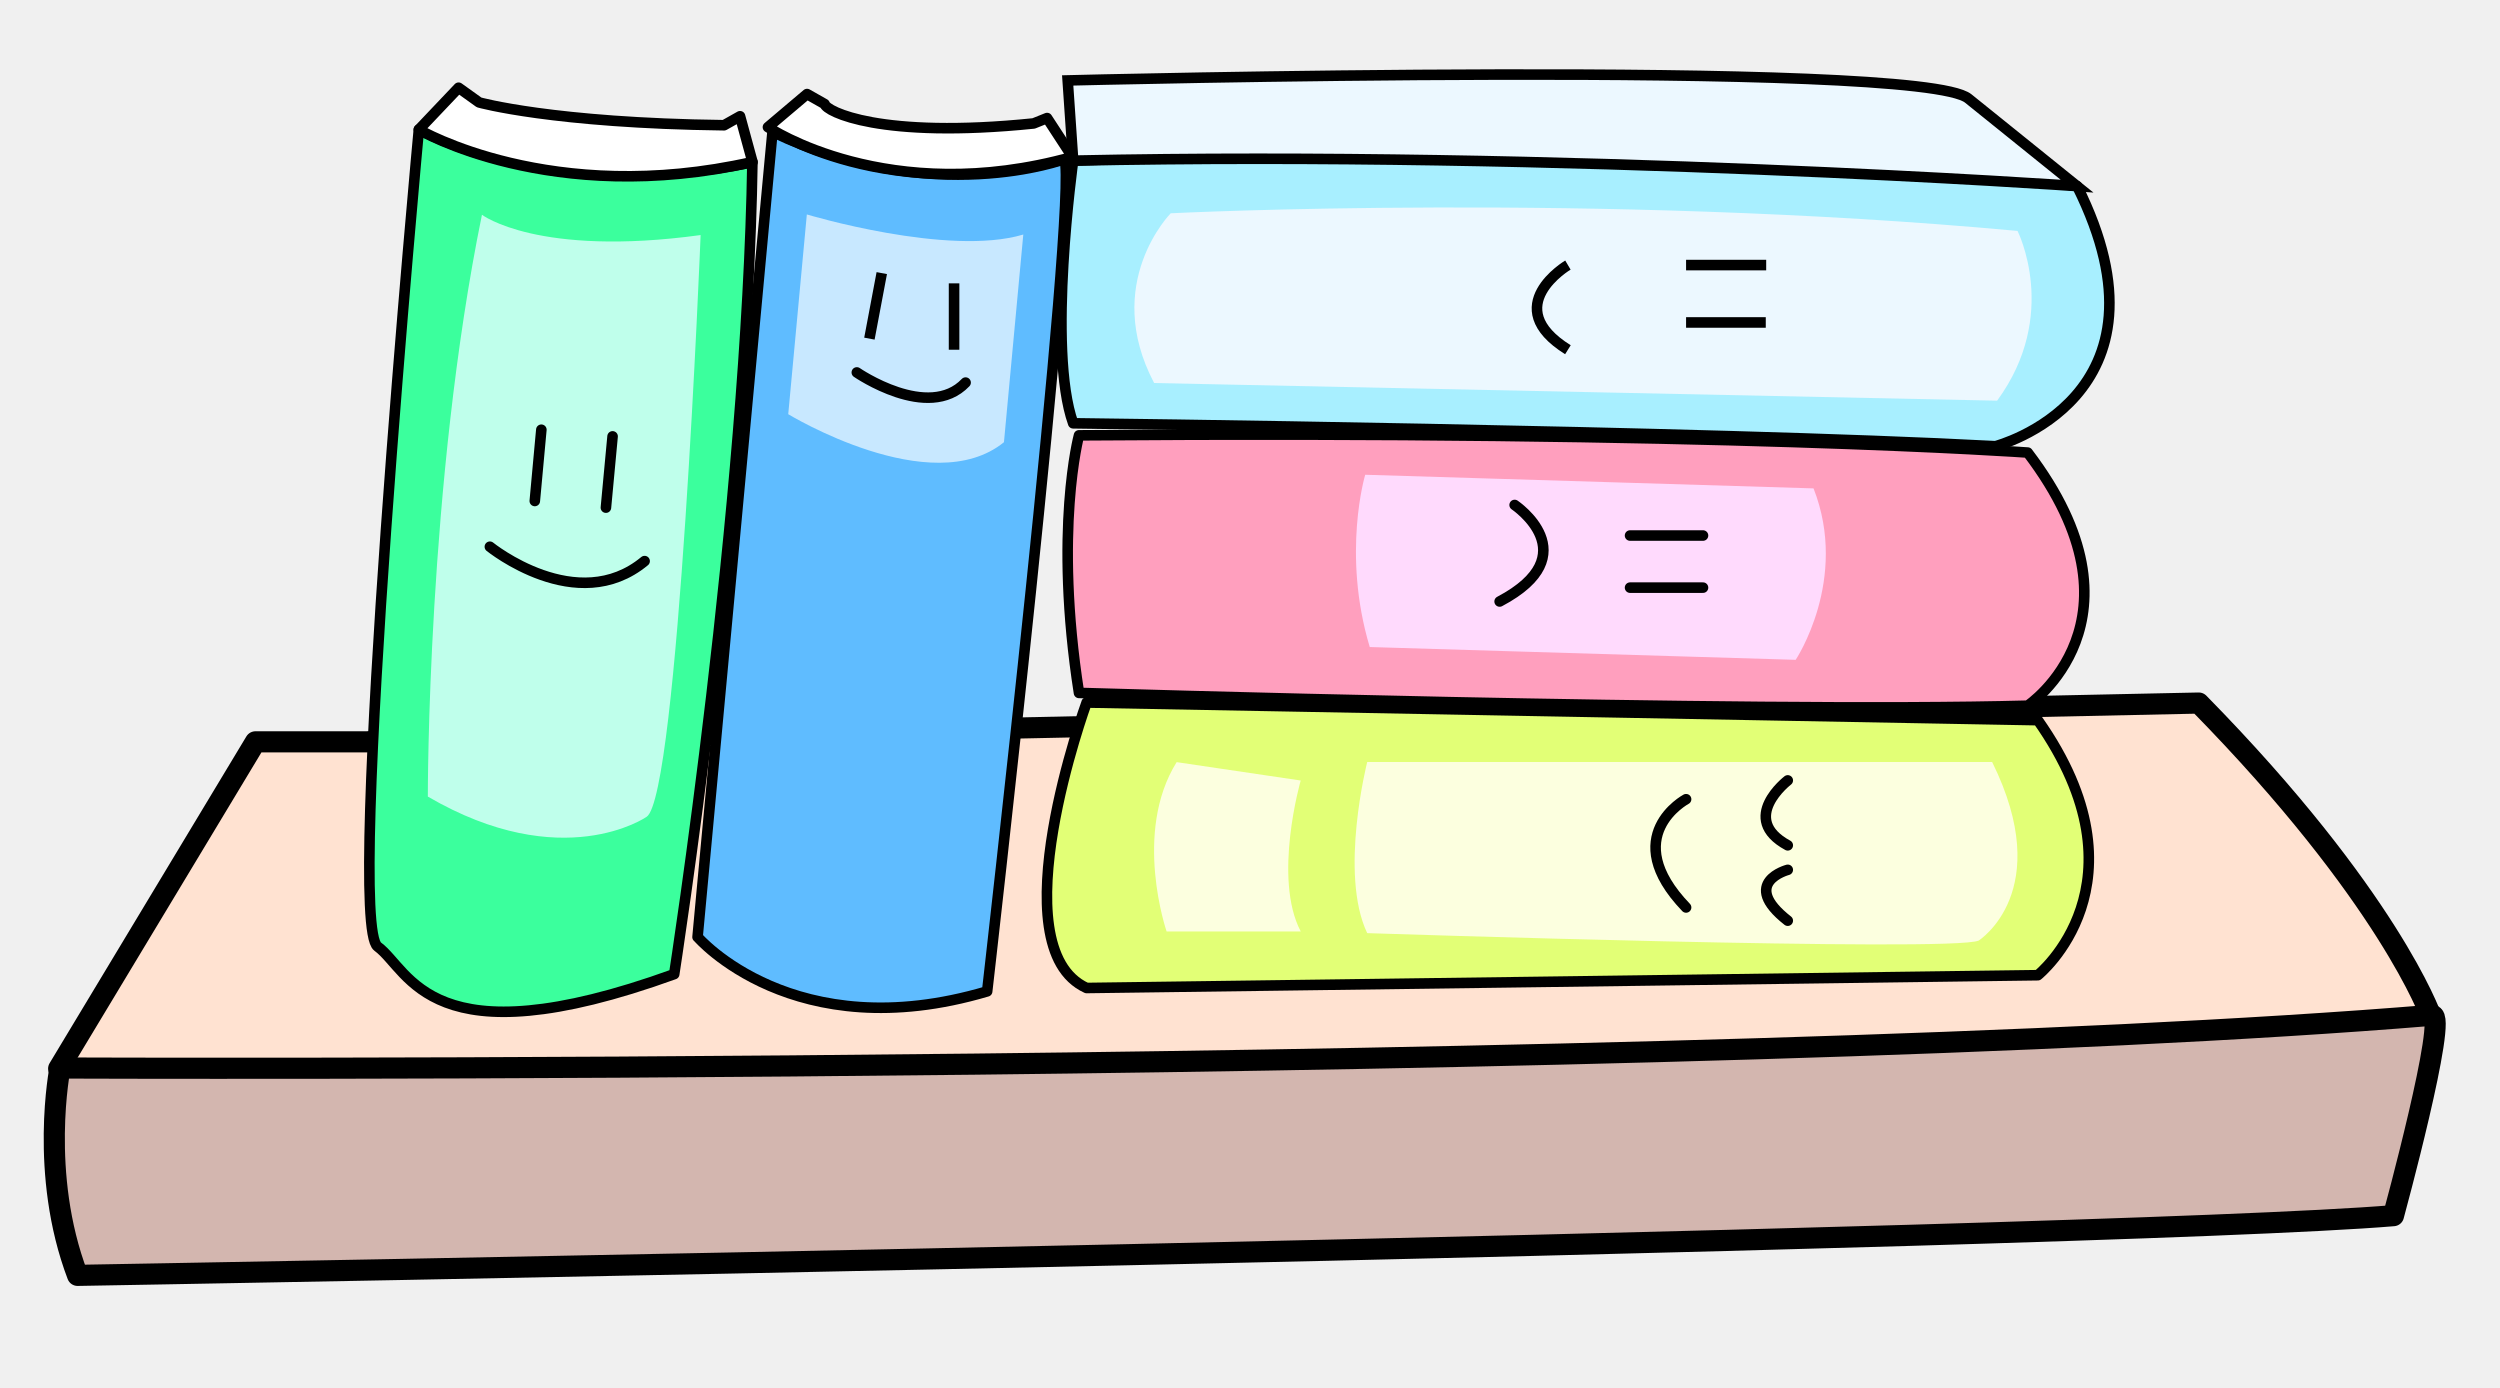
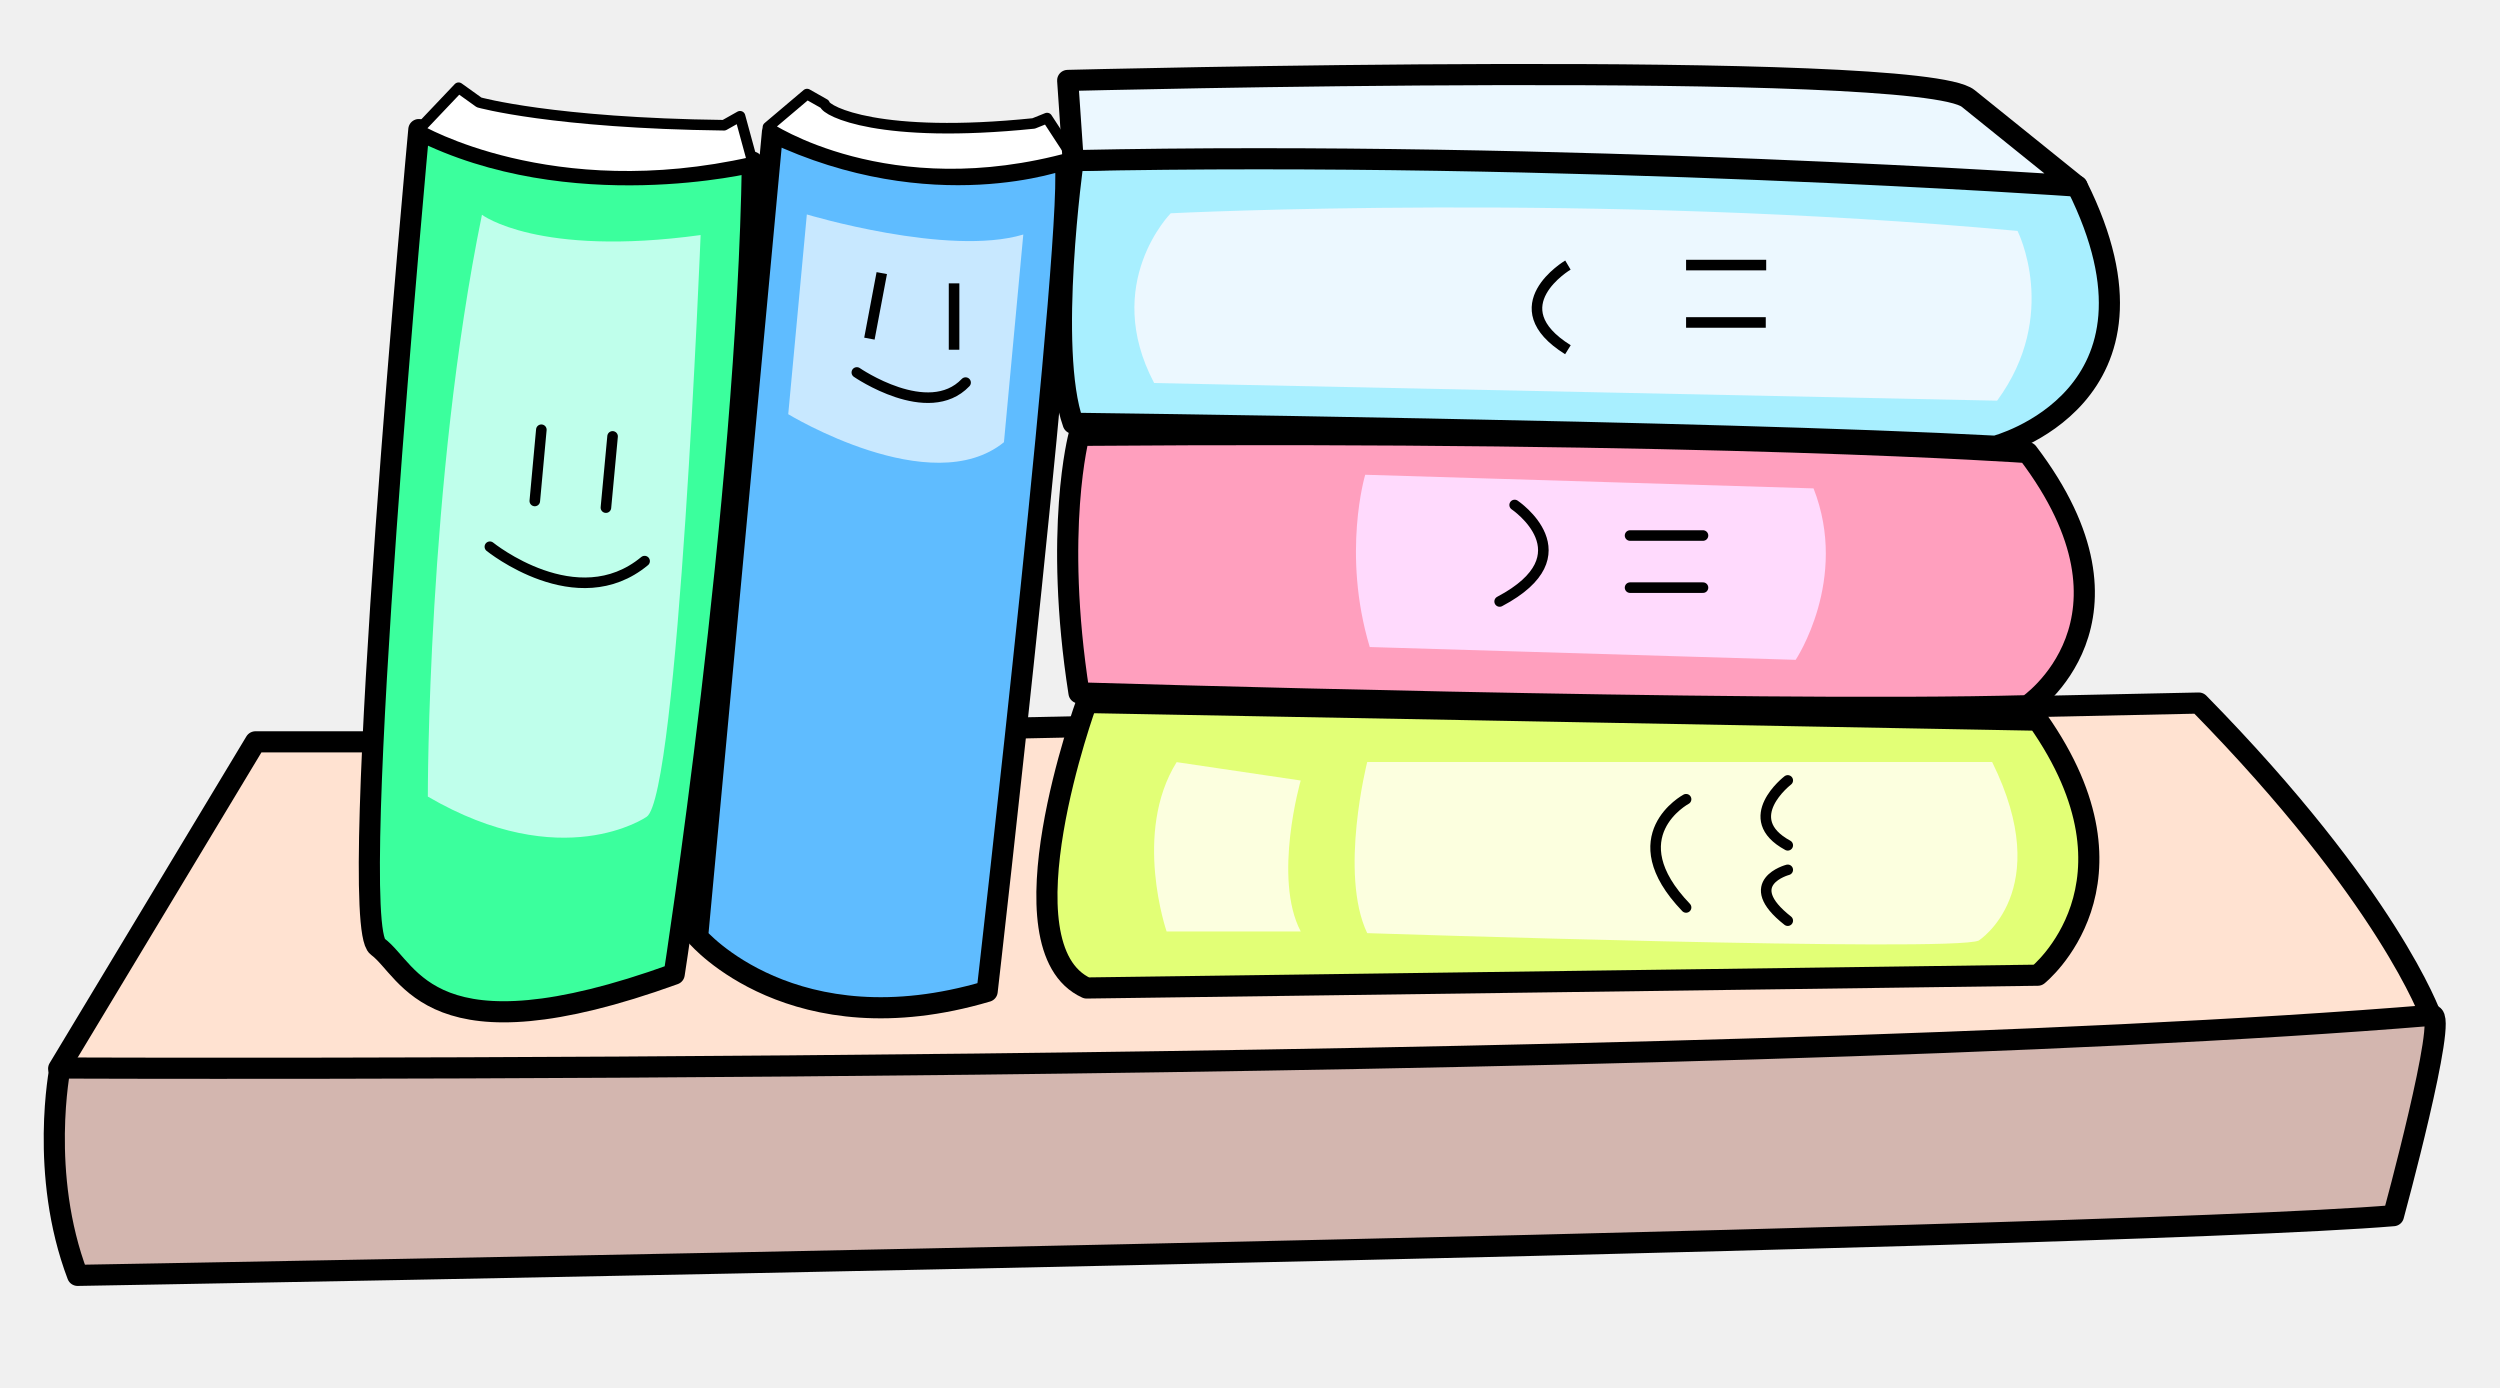
<svg xmlns="http://www.w3.org/2000/svg" id="Layer_1" data-name="Layer 1" viewBox="0 0 236.54 131.25">
  <defs>
    <style>
      .cls-1 {
        fill: #ffe2d1;
      }

      .cls-1, .cls-2, .cls-3, .cls-4, .cls-5, .cls-6, .cls-7, .cls-8, .cls-9, .cls-10, .cls-11, .cls-12 {
        stroke: #000;
      }

-       .cls-1, .cls-2, .cls-3, .cls-4, .cls-7, .cls-8, .cls-10, .cls-11, .cls-12 {
+       .cls-1, .cls-2, .cls-3, .cls-4, .cls-5, .cls-6, .cls-7, .cls-9, .cls-10, .cls-12 {
        stroke-linecap: round;
        stroke-linejoin: round;
      }

-       .cls-1, .cls-7 {
+       .cls-1, .cls-2, .cls-3, .cls-5, .cls-7, .cls-9, .cls-10, .cls-12 {
        stroke-width: 2px;
      }

      .cls-2 {
-         fill: #fff;
+         fill: #e2ff76;
      }

      .cls-3 {
        fill: #a8efff;
      }

-       .cls-4, .cls-6 {
-         fill: none;
+       .cls-4 {
+         fill: #fff;
      }

      .cls-5, .cls-13 {
        fill: #ecf8ff;
      }

-       .cls-5, .cls-6, .cls-9 {
-         stroke-miterlimit: 10;
+       .cls-6, .cls-8 {
+         fill: none;
      }

      .cls-14 {
        fill: #c8e8ff;
      }

+       .cls-7 {
+         fill: #ff9fbe;
+       }
+ 
+       .cls-8, .cls-11 {
+         stroke-miterlimit: 10;
+       }
+ 
      .cls-15 {
        fill: #bfffeb;
      }

-       .cls-7 {
+       .cls-9 {
+         fill: #3bff9d;
+       }
+ 
+       .cls-10 {
        fill: #d3b6af;
      }

-       .cls-8 {
-         fill: #e2ff76;
-       }
- 
-       .cls-10 {
-         fill: #3bff9d;
-       }
- 
-       .cls-11 {
-         fill: #ff9fbe;
+       .cls-16 {
+         fill: #ffdafd;
      }

      .cls-12 {
        fill: #5fbcff;
-       }
- 
-       .cls-16 {
-         fill: #ffdafd;
      }

      .cls-17 {
        fill: #fcffdf;
      }
    </style>
  </defs>
  <path class="cls-1" d="M34.82,70.19h-10.65l-18.62,30.92s142.64,6.32,224.44-4.99c0,0-3.99-11.31-21.95-29.6l-173.23,3.66Z" />
-   <path class="cls-7" d="M230.12,96.07c1.54-.13-3.66,18.95-3.66,18.95-27.6,2.33-219.12,5.65-219.12,5.65-3.66-9.64-1.66-19.62-1.66-19.62,0,0,155.78.69,224.44-4.99Z" />
+   <path class="cls-10" d="M230.12,96.07c1.54-.13-3.66,18.95-3.66,18.95-27.6,2.33-219.12,5.65-219.12,5.65-3.66-9.64-1.66-19.62-1.66-19.62,0,0,155.78.69,224.44-4.99Z" />
  <path class="cls-3" d="M101.54,15.2s-2.5,17.86,0,24.85c0,0,59.99.72,87.26,2.17,0,0,17.72-4.59,7.73-24.61,0,0-29.31-4.82-94.98-2.41Z" />
-   <path class="cls-11" d="M102.09,41.19s-2.41,8.93,0,24.37c0,0,63.46,1.93,89.76,1.21,0,0,12.06-8.09,0-23.95,0,0-29.44-2.11-89.76-1.63Z" />
-   <path class="cls-8" d="M102.81,66.48s-8.45,23.14,0,27l90-1.21s10.86-8.69,0-24.13l-90-1.67Z" />
+   <path class="cls-7" d="M102.09,41.19s-2.41,8.93,0,24.37c0,0,63.46,1.93,89.76,1.21,0,0,12.06-8.09,0-23.95,0,0-29.44-2.11-89.76-1.63Z" />
+   <path class="cls-2" d="M102.81,66.48s-8.45,23.14,0,27l90-1.21s10.86-8.69,0-24.13l-90-1.67Z" />
  <path class="cls-16" d="M129.17,44.92s-2.23,7.44.43,16.3l40.3,1.21s5.07-7.6,1.69-16.22l-42.41-1.29Z" />
  <path class="cls-17" d="M129.36,72.1s-2.68,10.56,0,16.19c0,0,55.47,1.83,57.86.7,0,0,7.32-4.65,1.27-16.89h-59.13Z" />
-   <line class="cls-4" x1="154.23" y1="50.67" x2="161.13" y2="50.67" />
-   <line class="cls-4" x1="154.23" y1="55.6" x2="161.13" y2="55.6" />
-   <path class="cls-4" d="M143.31,47.78s6.97,4.69-1.42,9.13" />
-   <path class="cls-4" d="M159.53,75.62s-6.49,3.47,0,10.24" />
-   <path class="cls-4" d="M169.15,73.84s-4.68,3.6,0,6.14" />
-   <path class="cls-4" d="M169.15,82.3s-4.59,1.21,0,4.81" />
+   <line class="cls-6" x1="154.23" y1="50.67" x2="161.13" y2="50.67" />
+   <line class="cls-6" x1="154.23" y1="55.6" x2="161.13" y2="55.6" />
+   <path class="cls-6" d="M143.31,47.78s6.97,4.69-1.42,9.13" />
+   <path class="cls-6" d="M159.53,75.62s-6.49,3.47,0,10.24" />
+   <path class="cls-6" d="M169.15,73.84s-4.68,3.6,0,6.14" />
+   <path class="cls-6" d="M169.15,82.3s-4.59,1.21,0,4.81" />
  <path class="cls-17" d="M123.07,73.84s-2.66,9.23,0,14.29h-12.69s-3.22-9.34.95-16.02l11.74,1.74Z" />
  <g>
-     <path class="cls-10" d="M39.63,12.26s-6.98,75.04-3.9,77.3,4.9,10.99,28.06,2.61c0,0,6.92-44.6,7.4-76.84,0,0-17.17,4.2-31.56-3.07Z" />
+     <path class="cls-9" d="M39.63,12.26s-6.98,75.04-3.9,77.3,4.9,10.99,28.06,2.61c0,0,6.92-44.6,7.4-76.84,0,0-17.17,4.2-31.56-3.07Z" />
    <path class="cls-15" d="M45.6,20.32s5.28,4.03,20.69,1.92c0,0-2.12,53.21-5.12,55.05,0,0-7.94,5.52-20.69-1.92,0,0-.07-29.71,5.12-55.05Z" />
-     <line class="cls-2" x1="51.22" y1="40.66" x2="50.6" y2="47.4" />
-     <line class="cls-2" x1="57.96" y1="41.29" x2="57.33" y2="48.03" />
-     <path class="cls-4" d="M46.35,51.73s8.24,6.67,14.64,1.36" />
-     <path class="cls-2" d="M71.2,15.33l-1.18-4.33-1.51.85c-16.23-.2-23.18-2.16-23.18-2.16l-1.94-1.39-3.76,3.96s12.49,7.38,31.56,3.07Z" />
+     <line class="cls-4" x1="51.22" y1="40.66" x2="50.6" y2="47.4" />
+     <line class="cls-4" x1="57.96" y1="41.29" x2="57.33" y2="48.03" />
+     <path class="cls-6" d="M46.35,51.73s8.24,6.67,14.64,1.36" />
+     <path class="cls-4" d="M71.2,15.33l-1.18-4.33-1.51.85c-16.23-.2-23.18-2.16-23.18-2.16l-1.94-1.39-3.76,3.96s12.49,7.38,31.56,3.07Z" />
  </g>
  <path class="cls-13" d="M109.2,36.24c-4.98-9.44,1.57-16.06,1.57-16.06,0,0,40.27-2.02,80.12,1.67,0,0,4.03,7.94-1.93,16.06l-79.76-1.67Z" />
-   <line class="cls-6" x1="159.53" y1="25.08" x2="167.11" y2="25.08" />
-   <line class="cls-6" x1="159.53" y1="30.51" x2="167.07" y2="30.51" />
-   <path class="cls-6" d="M148.35,25.08s-6.59,3.9,0,8.01" />
+   <line class="cls-8" x1="159.53" y1="25.08" x2="167.11" y2="25.08" />
+   <line class="cls-8" x1="159.53" y1="30.51" x2="167.07" y2="30.51" />
+   <path class="cls-8" d="M148.35,25.08s-6.59,3.9,0,8.01" />
  <g>
    <path class="cls-12" d="M66.01,88.66s9.06,10.57,27.39,5.14c0,0,8.61-75.09,7.32-78.75,0,0-12.42,4.65-27.63-2.57l-7.09,76.18Z" />
    <path class="cls-14" d="M96.82,22.19l-1.83,19.65c-6.88,5.59-20.41-2.65-20.41-2.65l1.76-18.9s13.39,4.03,20.48,1.9Z" />
-     <path class="cls-4" d="M81.07,35.24s6.76,4.66,10.29.96" />
-     <path class="cls-2" d="M101.47,14.85l-2.4-3.68-1.27.51c-14.53,1.49-19.64-1.14-19.78-1.84l-1.66-.94-3.7,3.13s11.31,7.7,28.81,2.82Z" />
-     <line class="cls-9" x1="83.43" y1="25.84" x2="82.26" y2="32.04" />
-     <line class="cls-9" x1="90.27" y1="26.81" x2="90.27" y2="33.09" />
+     <path class="cls-6" d="M81.07,35.24s6.76,4.66,10.29.96" />
+     <path class="cls-4" d="M101.47,14.85l-2.4-3.68-1.27.51c-14.53,1.49-19.64-1.14-19.78-1.84l-1.66-.94-3.7,3.13s11.31,7.7,28.81,2.82Z" />
+     <line class="cls-11" x1="83.43" y1="25.84" x2="82.26" y2="32.04" />
+     <line class="cls-11" x1="90.27" y1="26.81" x2="90.27" y2="33.09" />
  </g>
  <path class="cls-5" d="M101.54,15.2l-.52-7.59s80.6-2.05,85.21,1.71l10.29,8.29s-48.48-3.39-94.98-2.41Z" />
</svg>
